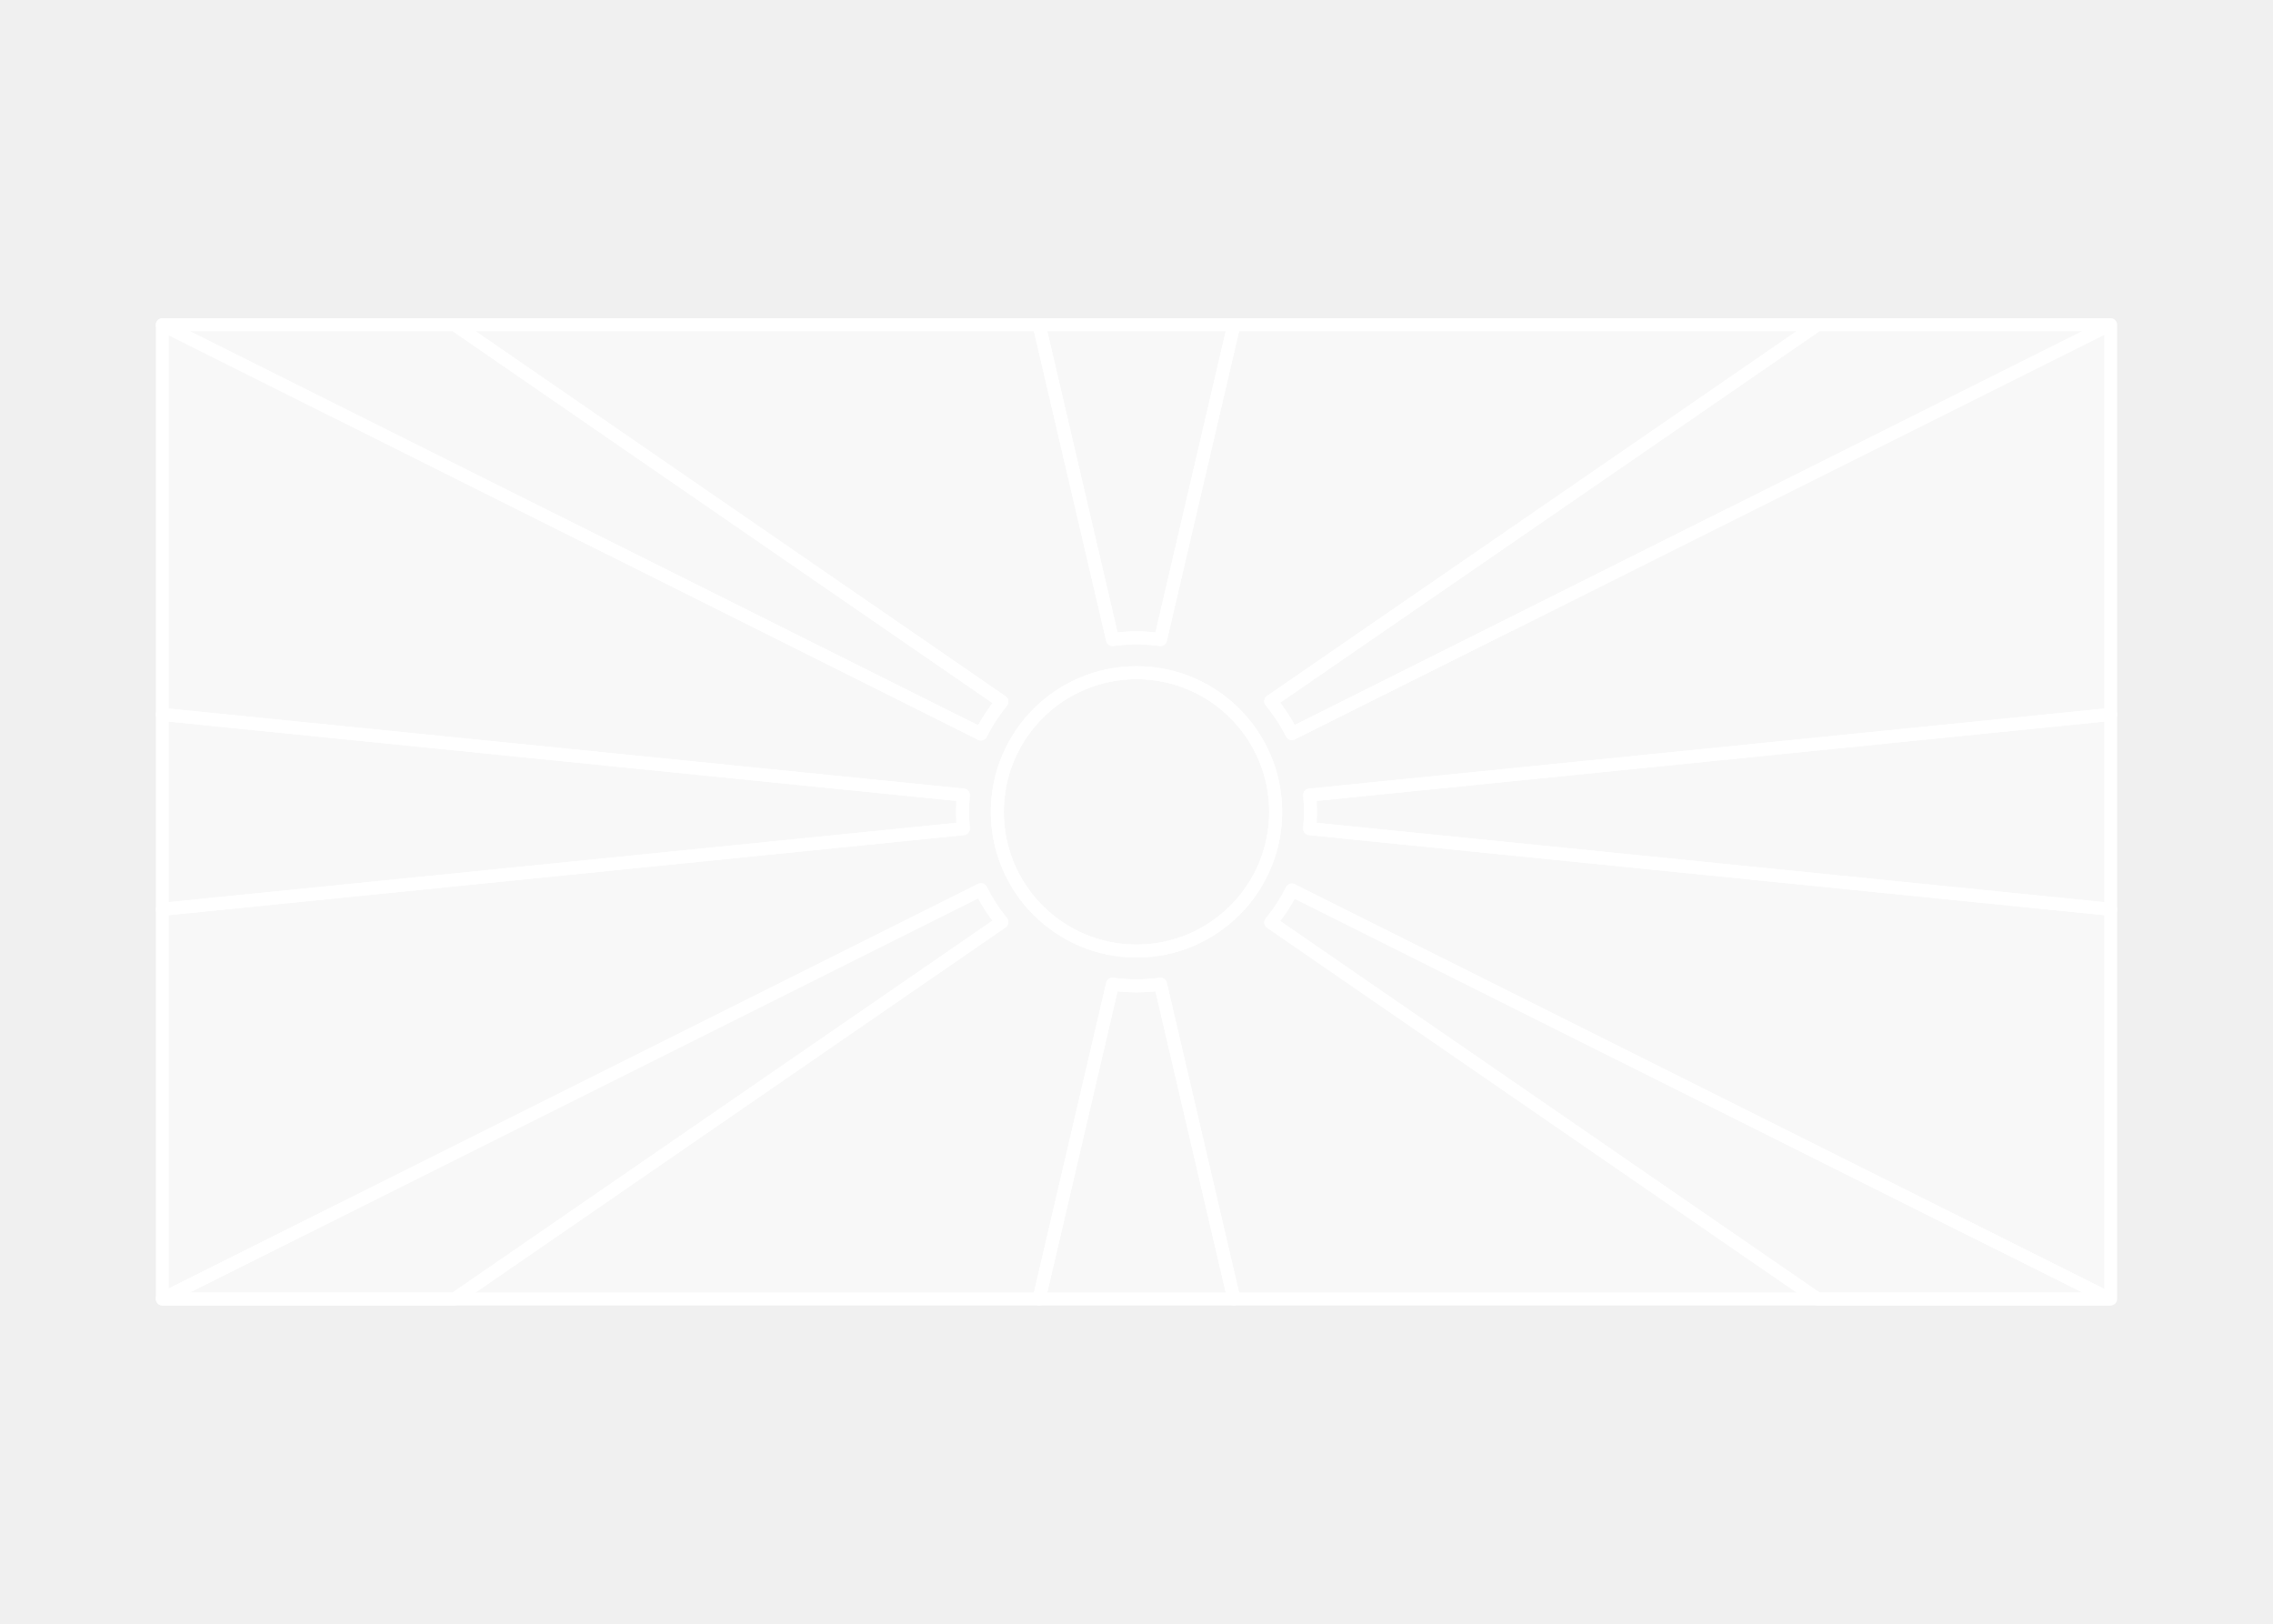
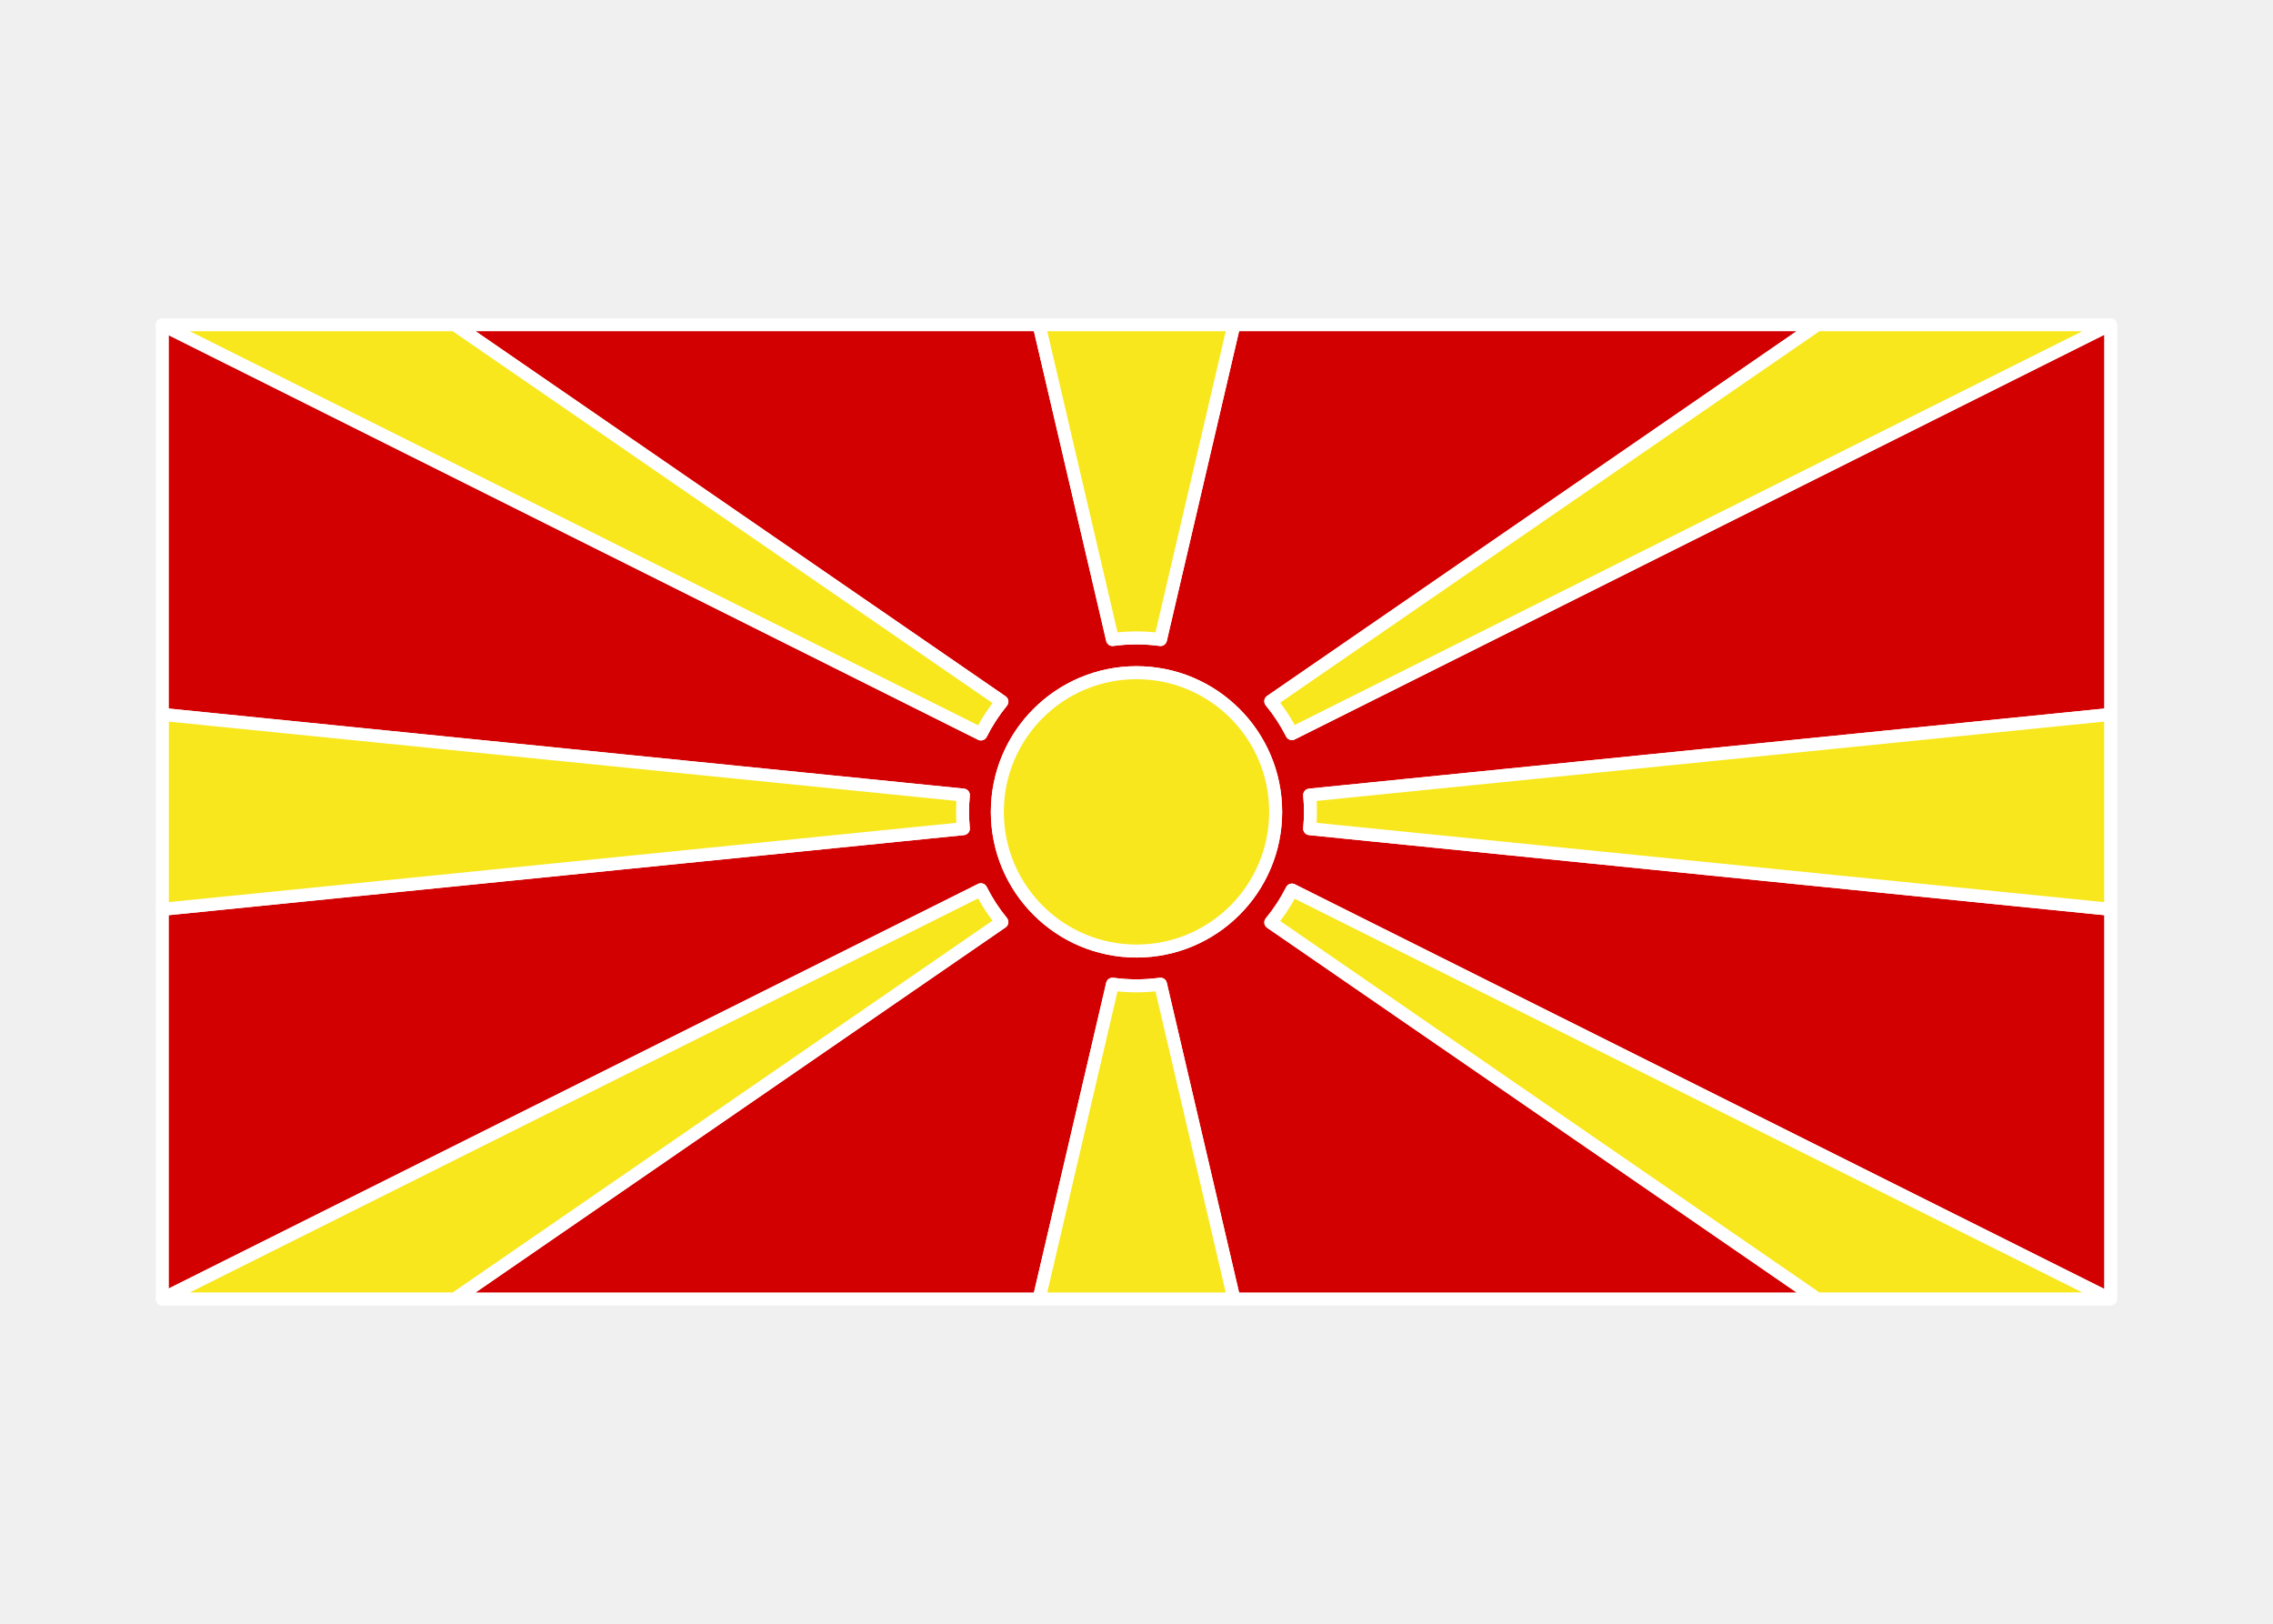
<svg xmlns="http://www.w3.org/2000/svg" width="350" height="250" viewBox="0 0 350 250" fill="none">
  <g id="flag / europe / north macedonia / b">
    <g id="macedonia b">
      <g id="Combined Shape">
-         <path fill-rule="evenodd" clip-rule="evenodd" d="M324.868 50H325V110L201.663 122.417C201.744 123.267 201.786 124.128 201.786 125C201.786 125.872 201.744 126.733 201.663 127.583L325 140V200H190L178.691 151.533C177.485 151.7 176.252 151.786 175 151.786C173.748 151.786 172.515 151.7 171.309 151.533L160 200H25V199.991H70.023L154.27 141.965C153.019 140.438 151.934 138.771 151.041 136.99L25 199.991V140L148.337 127.583C148.256 126.733 148.214 125.872 148.214 125C148.214 124.128 148.256 123.267 148.337 122.417L25 110V50L151.045 113.003C151.938 111.222 153.024 109.555 154.275 108.029L70.023 50H160L171.309 98.466C172.515 98.3 173.748 98.214 175 98.214C176.252 98.214 177.485 98.3 178.691 98.466L190 50H279.844L195.677 107.971C196.936 109.498 198.029 111.167 198.929 112.95L324.868 50ZM198.932 137.043C198.033 138.826 196.941 140.496 195.682 142.023L279.844 199.991H324.868L198.932 137.043ZM175 103.571C186.835 103.571 196.429 113.165 196.429 125C196.429 136.835 186.835 146.429 175 146.429C163.165 146.429 153.571 136.835 153.571 125C153.571 113.165 163.165 103.571 175 103.571Z" fill="white" fill-opacity="0.5" />
+         <path fill-rule="evenodd" clip-rule="evenodd" d="M324.868 50H325V110L201.663 122.417C201.744 123.267 201.786 124.128 201.786 125C201.786 125.872 201.744 126.733 201.663 127.583L325 140V200H190L178.691 151.533C177.485 151.7 176.252 151.786 175 151.786C173.748 151.786 172.515 151.7 171.309 151.533L160 200H25V199.991H70.023L154.27 141.965C153.019 140.438 151.934 138.771 151.041 136.99L25 199.991V140L148.337 127.583C148.256 126.733 148.214 125.872 148.214 125C148.214 124.128 148.256 123.267 148.337 122.417L25 110V50L151.045 113.003C151.938 111.222 153.024 109.555 154.275 108.029L70.023 50H160L171.309 98.466C172.515 98.3 173.748 98.214 175 98.214C176.252 98.214 177.485 98.3 178.691 98.466L190 50H279.844L195.677 107.971C196.936 109.498 198.029 111.167 198.929 112.95L324.868 50ZM198.932 137.043C198.033 138.826 196.941 140.496 195.682 142.023L279.844 199.991H324.868L198.932 137.043ZM175 103.571C186.835 103.571 196.429 113.165 196.429 125C196.429 136.835 186.835 146.429 175 146.429C163.165 146.429 153.571 136.835 153.571 125C153.571 113.165 163.165 103.571 175 103.571Z" fill="#D20000" fill-opacity="1" />
        <path d="M325 50H326C326 49.448 325.552 49 325 49V50ZM324.868 50V49C324.712 49 324.559 49.036 324.421 49.105L324.868 50ZM325 110L325.1 110.995C325.611 110.944 326 110.513 326 110H325ZM201.663 122.417L201.563 121.422C201.015 121.477 200.615 121.964 200.667 122.512L201.663 122.417ZM201.663 127.583L200.667 127.488C200.615 128.036 201.015 128.523 201.563 128.578L201.663 127.583ZM325 140H326C326 139.487 325.611 139.056 325.1 139.005L325 140ZM325 200V201C325.552 201 326 200.552 326 200H325ZM190 200L189.026 200.227C189.132 200.68 189.535 201 190 201V200ZM178.691 151.533L179.665 151.306C179.548 150.803 179.066 150.472 178.555 150.543L178.691 151.533ZM171.309 151.533L171.445 150.543C170.934 150.472 170.452 150.803 170.335 151.306L171.309 151.533ZM160 200V201C160.465 201 160.868 200.68 160.974 200.227L160 200ZM25 200H24C24 200.552 24.448 201 25 201V200ZM70.023 199.991V200.991C70.226 200.991 70.424 200.929 70.591 200.814L70.023 199.991ZM154.27 141.965L154.838 142.789C155.068 142.63 155.221 142.382 155.26 142.105C155.3 141.828 155.221 141.548 155.044 141.331L154.27 141.965ZM151.041 136.99L151.935 136.542C151.688 136.048 151.087 135.849 150.594 136.095L151.041 136.99ZM25 140L24.9 139.005C24.389 139.056 24 139.487 24 140H25ZM148.337 127.583L148.437 128.578C148.985 128.523 149.385 128.036 149.333 127.488L148.337 127.583ZM148.337 122.417L149.333 122.512C149.385 121.964 148.985 121.477 148.437 121.422L148.337 122.417ZM25 110H24C24 110.513 24.389 110.944 24.9 110.995L25 110ZM25 50L25.447 49.105C25.137 48.951 24.769 48.967 24.474 49.149C24.179 49.332 24 49.653 24 50H25ZM151.045 113.003L150.598 113.897C151.091 114.144 151.691 113.944 151.939 113.451L151.045 113.003ZM154.275 108.029L155.049 108.663C155.226 108.447 155.305 108.166 155.265 107.889C155.226 107.612 155.073 107.364 154.843 107.205L154.275 108.029ZM70.023 50V49C69.585 49 69.198 49.285 69.068 49.703C68.938 50.121 69.096 50.575 69.456 50.824L70.023 50ZM160 50L160.974 49.773C160.868 49.32 160.465 49 160 49V50ZM171.309 98.466L170.335 98.694C170.452 99.197 170.934 99.528 171.445 99.457L171.309 98.466ZM178.691 98.466L178.555 99.457C179.066 99.528 179.548 99.197 179.665 98.694L178.691 98.466ZM190 50V49C189.535 49 189.132 49.32 189.026 49.773L190 50ZM279.844 50L280.412 50.824C280.772 50.575 280.929 50.121 280.799 49.703C280.669 49.285 280.282 49 279.844 49V50ZM195.677 107.971L195.11 107.147C194.879 107.306 194.725 107.555 194.686 107.832C194.648 108.11 194.727 108.391 194.905 108.607L195.677 107.971ZM198.929 112.95L198.036 113.4C198.284 113.892 198.883 114.09 199.376 113.844L198.929 112.95ZM195.682 142.023L194.91 141.387C194.732 141.603 194.653 141.884 194.691 142.162C194.73 142.439 194.884 142.688 195.115 142.847L195.682 142.023ZM198.932 137.043L199.38 136.148C198.887 135.902 198.288 136.101 198.04 136.593L198.932 137.043ZM279.844 199.991L279.277 200.814C279.444 200.929 279.642 200.991 279.844 200.991V199.991ZM324.868 199.991V200.991C325.331 200.991 325.734 200.672 325.841 200.22C325.947 199.769 325.73 199.303 325.315 199.096L324.868 199.991ZM325 49H324.868V51H325V49ZM326 110V50H324V110H326ZM201.763 123.411L325.1 110.995L324.9 109.005L201.563 121.422L201.763 123.411ZM202.786 125C202.786 124.097 202.743 123.203 202.658 122.321L200.667 122.512C200.746 123.33 200.786 124.16 200.786 125H202.786ZM202.658 127.679C202.743 126.797 202.786 125.903 202.786 125H200.786C200.786 125.84 200.746 126.67 200.667 127.488L202.658 127.679ZM325.1 139.005L201.763 126.589L201.563 128.578L324.9 140.995L325.1 139.005ZM326 200V140H324V200H326ZM190 201H325V199H190V201ZM177.717 151.761L189.026 200.227L190.974 199.773L179.665 151.306L177.717 151.761ZM175 152.786C176.298 152.786 177.576 152.697 178.828 152.524L178.555 150.543C177.393 150.703 176.207 150.786 175 150.786V152.786ZM171.172 152.524C172.424 152.697 173.702 152.786 175 152.786V150.786C173.793 150.786 172.607 150.703 171.445 150.543L171.172 152.524ZM160.974 200.227L172.283 151.761L170.335 151.306L159.026 199.773L160.974 200.227ZM25 201H160V199H25V201ZM24 199.991V200H26V199.991H24ZM70.023 198.991H25V200.991H70.023V198.991ZM153.703 141.141L69.456 199.167L70.591 200.814L154.838 142.789L153.703 141.141ZM150.147 137.438C151.073 139.286 152.199 141.015 153.497 142.599L155.044 141.331C153.839 139.861 152.794 138.256 151.935 136.542L150.147 137.438ZM25.447 200.885L151.488 137.884L150.594 136.095L24.553 199.096L25.447 200.885ZM24 140V199.991H26V140H24ZM148.237 126.589L24.9 139.005L25.1 140.995L148.437 128.578L148.237 126.589ZM147.214 125C147.214 125.903 147.257 126.797 147.342 127.679L149.333 127.488C149.254 126.67 149.214 125.84 149.214 125H147.214ZM147.342 122.321C147.257 123.203 147.214 124.097 147.214 125H149.214C149.214 124.16 149.254 123.33 149.333 122.512L147.342 122.321ZM24.9 110.995L148.237 123.411L148.437 121.422L25.1 109.005L24.9 110.995ZM24 50V110H26V50H24ZM151.492 112.108L25.447 49.105L24.553 50.895L150.598 113.897L151.492 112.108ZM153.502 107.395C152.204 108.978 151.078 110.707 150.151 112.554L151.939 113.451C152.798 111.737 153.844 110.133 155.049 108.663L153.502 107.395ZM69.456 50.824L153.708 108.853L154.843 107.205L70.591 49.176L69.456 50.824ZM160 49H70.023V51H160V49ZM172.283 98.239L160.974 49.773L159.026 50.227L170.335 98.694L172.283 98.239ZM175 97.214C173.702 97.214 172.424 97.303 171.172 97.476L171.445 99.457C172.607 99.297 173.793 99.214 175 99.214V97.214ZM178.828 97.476C177.576 97.303 176.298 97.214 175 97.214V99.214C176.207 99.214 177.393 99.297 178.555 99.457L178.828 97.476ZM189.026 49.773L177.717 98.239L179.665 98.694L190.974 50.227L189.026 49.773ZM279.844 49H190V51H279.844V49ZM196.244 108.794L280.412 50.824L279.277 49.176L195.11 107.147L196.244 108.794ZM199.821 112.499C198.888 110.649 197.754 108.918 196.448 107.335L194.905 108.607C196.118 110.077 197.17 111.684 198.036 113.4L199.821 112.499ZM324.421 49.105L198.482 112.055L199.376 113.844L325.315 50.895L324.421 49.105ZM196.454 142.659C197.759 141.075 198.893 139.343 199.825 137.493L198.04 136.593C197.174 138.309 196.122 139.916 194.91 141.387L196.454 142.659ZM280.412 199.167L196.249 141.2L195.115 142.847L279.277 200.814L280.412 199.167ZM324.868 198.991H279.844V200.991H324.868V198.991ZM198.485 137.937L324.421 200.885L325.315 199.096L199.38 136.148L198.485 137.937ZM197.429 125C197.429 112.613 187.387 102.571 175 102.571V104.571C186.283 104.571 195.429 113.717 195.429 125H197.429ZM175 147.429C187.387 147.429 197.429 137.387 197.429 125H195.429C195.429 136.283 186.283 145.429 175 145.429V147.429ZM152.571 125C152.571 137.387 162.613 147.429 175 147.429V145.429C163.717 145.429 154.571 136.283 154.571 125H152.571ZM175 102.571C162.613 102.571 152.571 112.613 152.571 125H154.571C154.571 113.717 163.717 104.571 175 104.571V102.571Z" fill="white" />
      </g>
      <g id="Combined Shape_2">
-         <path fill-rule="evenodd" clip-rule="evenodd" d="M175 98.214C176.252 98.214 177.485 98.3 178.691 98.466L190 50H160L171.309 98.466C172.515 98.3 173.748 98.214 175 98.214ZM195.677 107.971C196.936 109.498 198.029 111.167 198.929 112.95L324.868 50H279.844L195.677 107.971ZM201.786 125C201.786 125.872 201.744 126.733 201.663 127.583L325 140V110L201.663 122.417C201.744 123.267 201.786 124.128 201.786 125ZM198.932 137.043C198.033 138.826 196.941 140.496 195.682 142.023L279.844 199.991H324.868L198.932 137.043ZM175 151.786C173.748 151.786 172.515 151.7 171.309 151.533L160 200H190L178.691 151.533C177.485 151.7 176.252 151.786 175 151.786ZM154.27 141.965C153.019 140.438 151.934 138.771 151.041 136.99L25 199.991H70.023L154.27 141.965ZM148.214 125C148.214 124.128 148.256 123.267 148.337 122.417L25 110V140L148.337 127.583C148.256 126.733 148.214 125.872 148.214 125ZM154.275 108.029C153.024 109.555 151.938 111.222 151.045 113.003L25 50H70.023L154.275 108.029ZM175 103.571C186.835 103.571 196.429 113.165 196.429 125C196.429 136.835 186.835 146.429 175 146.429C163.165 146.429 153.571 136.835 153.571 125C153.571 113.165 163.165 103.571 175 103.571Z" fill="white" fill-opacity="0.5" />
+         <path fill-rule="evenodd" clip-rule="evenodd" d="M175 98.214C176.252 98.214 177.485 98.3 178.691 98.466L190 50H160L171.309 98.466C172.515 98.3 173.748 98.214 175 98.214ZM195.677 107.971C196.936 109.498 198.029 111.167 198.929 112.95L324.868 50H279.844L195.677 107.971ZM201.786 125C201.786 125.872 201.744 126.733 201.663 127.583L325 140V110L201.663 122.417C201.744 123.267 201.786 124.128 201.786 125ZM198.932 137.043C198.033 138.826 196.941 140.496 195.682 142.023L279.844 199.991H324.868L198.932 137.043ZM175 151.786C173.748 151.786 172.515 151.7 171.309 151.533L160 200H190L178.691 151.533C177.485 151.7 176.252 151.786 175 151.786ZM154.27 141.965C153.019 140.438 151.934 138.771 151.041 136.99L25 199.991H70.023L154.27 141.965ZM148.214 125C148.214 124.128 148.256 123.267 148.337 122.417L25 110V140L148.337 127.583C148.256 126.733 148.214 125.872 148.214 125ZM154.275 108.029C153.024 109.555 151.938 111.222 151.045 113.003L25 50H70.023L154.275 108.029ZM175 103.571C186.835 103.571 196.429 113.165 196.429 125C196.429 136.835 186.835 146.429 175 146.429C163.165 146.429 153.571 136.835 153.571 125C153.571 113.165 163.165 103.571 175 103.571Z" fill="#F8E71C" fill-opacity="1" />
        <path d="M178.691 98.466L178.555 99.457C179.066 99.528 179.548 99.197 179.665 98.694L178.691 98.466ZM190 50L190.974 50.227C191.043 49.93 190.973 49.617 190.783 49.378C190.594 49.139 190.305 49 190 49V50ZM160 50V49C159.695 49 159.406 49.139 159.217 49.378C159.027 49.617 158.957 49.93 159.026 50.227L160 50ZM171.309 98.466L170.335 98.694C170.452 99.197 170.934 99.528 171.445 99.457L171.309 98.466ZM198.929 112.95L198.036 113.4C198.284 113.892 198.883 114.09 199.376 113.844L198.929 112.95ZM195.677 107.971L195.11 107.147C194.879 107.306 194.725 107.555 194.686 107.832C194.648 108.11 194.727 108.391 194.905 108.607L195.677 107.971ZM324.868 50L325.315 50.895C325.73 50.687 325.947 50.222 325.841 49.77C325.734 49.319 325.331 49 324.868 49V50ZM279.844 50V49C279.642 49 279.444 49.062 279.277 49.176L279.844 50ZM201.663 127.583L200.667 127.488C200.615 128.036 201.015 128.523 201.563 128.578L201.663 127.583ZM325 140L324.9 140.995C325.181 141.023 325.461 140.931 325.671 140.742C325.88 140.552 326 140.283 326 140H325ZM325 110H326C326 109.717 325.88 109.448 325.671 109.258C325.461 109.069 325.181 108.977 324.9 109.005L325 110ZM201.663 122.417L201.563 121.422C201.015 121.477 200.615 121.964 200.667 122.512L201.663 122.417ZM195.682 142.023L194.91 141.387C194.732 141.603 194.653 141.884 194.691 142.162C194.73 142.439 194.884 142.688 195.115 142.847L195.682 142.023ZM198.932 137.043L199.38 136.148C198.887 135.902 198.288 136.101 198.04 136.593L198.932 137.043ZM279.844 199.991L279.277 200.814C279.444 200.929 279.642 200.991 279.844 200.991V199.991ZM324.868 199.991V200.991C325.331 200.991 325.734 200.672 325.841 200.22C325.947 199.769 325.73 199.303 325.315 199.096L324.868 199.991ZM171.309 151.533L171.445 150.543C170.934 150.472 170.452 150.803 170.335 151.306L171.309 151.533ZM160 200L159.026 199.773C158.957 200.07 159.027 200.383 159.217 200.622C159.406 200.861 159.695 201 160 201V200ZM190 200V201C190.305 201 190.594 200.861 190.783 200.622C190.973 200.383 191.043 200.07 190.974 199.773L190 200ZM178.691 151.533L179.665 151.306C179.548 150.803 179.066 150.472 178.555 150.543L178.691 151.533ZM151.041 136.99L151.935 136.542C151.688 136.048 151.087 135.849 150.594 136.095L151.041 136.99ZM154.27 141.965L154.838 142.789C155.068 142.63 155.221 142.382 155.26 142.105C155.3 141.828 155.221 141.548 155.044 141.331L154.27 141.965ZM25 199.991L24.553 199.096C24.138 199.303 23.92 199.769 24.027 200.22C24.133 200.672 24.536 200.991 25 200.991V199.991ZM70.023 199.991V200.991C70.226 200.991 70.424 200.929 70.591 200.814L70.023 199.991ZM148.337 122.417L149.333 122.512C149.385 121.964 148.985 121.477 148.437 121.422L148.337 122.417ZM25 110L25.1 109.005C24.819 108.977 24.539 109.069 24.329 109.258C24.12 109.448 24 109.717 24 110H25ZM25 140H24C24 140.283 24.12 140.552 24.329 140.742C24.539 140.931 24.819 141.023 25.1 140.995L25 140ZM148.337 127.583L148.437 128.578C148.985 128.523 149.385 128.036 149.333 127.488L148.337 127.583ZM151.045 113.003L150.598 113.897C151.091 114.144 151.691 113.944 151.939 113.451L151.045 113.003ZM154.275 108.029L155.049 108.663C155.226 108.447 155.305 108.166 155.265 107.889C155.226 107.612 155.073 107.364 154.843 107.205L154.275 108.029ZM25 50V49C24.536 49 24.133 49.319 24.027 49.77C23.92 50.222 24.138 50.687 24.553 50.895L25 50ZM70.023 50L70.591 49.176C70.424 49.062 70.226 49 70.023 49V50ZM178.828 97.476C177.576 97.303 176.298 97.214 175 97.214V99.214C176.207 99.214 177.393 99.297 178.555 99.457L178.828 97.476ZM189.026 49.773L177.717 98.239L179.665 98.694L190.974 50.227L189.026 49.773ZM160 51H190V49H160V51ZM172.283 98.239L160.974 49.773L159.026 50.227L170.335 98.694L172.283 98.239ZM175 97.214C173.702 97.214 172.424 97.303 171.172 97.476L171.445 99.457C172.607 99.297 173.793 99.214 175 99.214V97.214ZM199.821 112.499C198.888 110.649 197.754 108.918 196.448 107.335L194.905 108.607C196.118 110.077 197.17 111.684 198.036 113.4L199.821 112.499ZM324.421 49.105L198.482 112.055L199.376 113.844L325.315 50.895L324.421 49.105ZM279.844 51H324.868V49H279.844V51ZM196.244 108.794L280.412 50.824L279.277 49.176L195.11 107.147L196.244 108.794ZM202.658 127.679C202.743 126.797 202.786 125.903 202.786 125H200.786C200.786 125.84 200.746 126.67 200.667 127.488L202.658 127.679ZM325.1 139.005L201.763 126.589L201.563 128.578L324.9 140.995L325.1 139.005ZM324 110V140H326V110H324ZM201.763 123.411L325.1 110.995L324.9 109.005L201.563 121.422L201.763 123.411ZM202.786 125C202.786 124.097 202.743 123.203 202.658 122.321L200.667 122.512C200.746 123.33 200.786 124.16 200.786 125H202.786ZM196.454 142.659C197.759 141.075 198.893 139.343 199.825 137.493L198.04 136.593C197.174 138.309 196.122 139.916 194.91 141.387L196.454 142.659ZM280.412 199.167L196.249 141.2L195.115 142.847L279.277 200.814L280.412 199.167ZM324.868 198.991H279.844V200.991H324.868V198.991ZM198.485 137.937L324.421 200.885L325.315 199.096L199.38 136.148L198.485 137.937ZM171.172 152.524C172.424 152.697 173.702 152.786 175 152.786V150.786C173.793 150.786 172.607 150.703 171.445 150.543L171.172 152.524ZM160.974 200.227L172.283 151.761L170.335 151.306L159.026 199.773L160.974 200.227ZM190 199H160V201H190V199ZM177.717 151.761L189.026 200.227L190.974 199.773L179.665 151.306L177.717 151.761ZM175 152.786C176.298 152.786 177.576 152.697 178.828 152.524L178.555 150.543C177.393 150.703 176.207 150.786 175 150.786V152.786ZM150.147 137.438C151.073 139.286 152.199 141.015 153.497 142.599L155.044 141.331C153.839 139.861 152.794 138.256 151.935 136.542L150.147 137.438ZM25.447 200.885L151.488 137.884L150.594 136.095L24.553 199.096L25.447 200.885ZM70.023 198.991H25V200.991H70.023V198.991ZM153.703 141.141L69.456 199.167L70.591 200.814L154.838 142.789L153.703 141.141ZM147.342 122.321C147.257 123.203 147.214 124.097 147.214 125H149.214C149.214 124.16 149.254 123.33 149.333 122.512L147.342 122.321ZM24.9 110.995L148.237 123.411L148.437 121.422L25.1 109.005L24.9 110.995ZM26 140V110H24V140H26ZM148.237 126.589L24.9 139.005L25.1 140.995L148.437 128.578L148.237 126.589ZM147.214 125C147.214 125.903 147.257 126.797 147.342 127.679L149.333 127.488C149.254 126.67 149.214 125.84 149.214 125H147.214ZM151.939 113.451C152.798 111.737 153.844 110.133 155.049 108.663L153.502 107.395C152.204 108.978 151.078 110.707 150.151 112.554L151.939 113.451ZM24.553 50.895L150.598 113.897L151.492 112.108L25.447 49.105L24.553 50.895ZM70.023 49H25V51H70.023V49ZM154.843 107.205L70.591 49.176L69.456 50.824L153.708 108.853L154.843 107.205ZM197.429 125C197.429 112.613 187.387 102.571 175 102.571V104.571C186.283 104.571 195.429 113.717 195.429 125H197.429ZM175 147.429C187.387 147.429 197.429 137.387 197.429 125H195.429C195.429 136.283 186.283 145.429 175 145.429V147.429ZM152.571 125C152.571 137.387 162.613 147.429 175 147.429V145.429C163.717 145.429 154.571 136.283 154.571 125H152.571ZM175 102.571C162.613 102.571 152.571 112.613 152.571 125H154.571C154.571 113.717 163.717 104.571 175 104.571V102.571Z" fill="white" />
      </g>
    </g>
  </g>
</svg>
